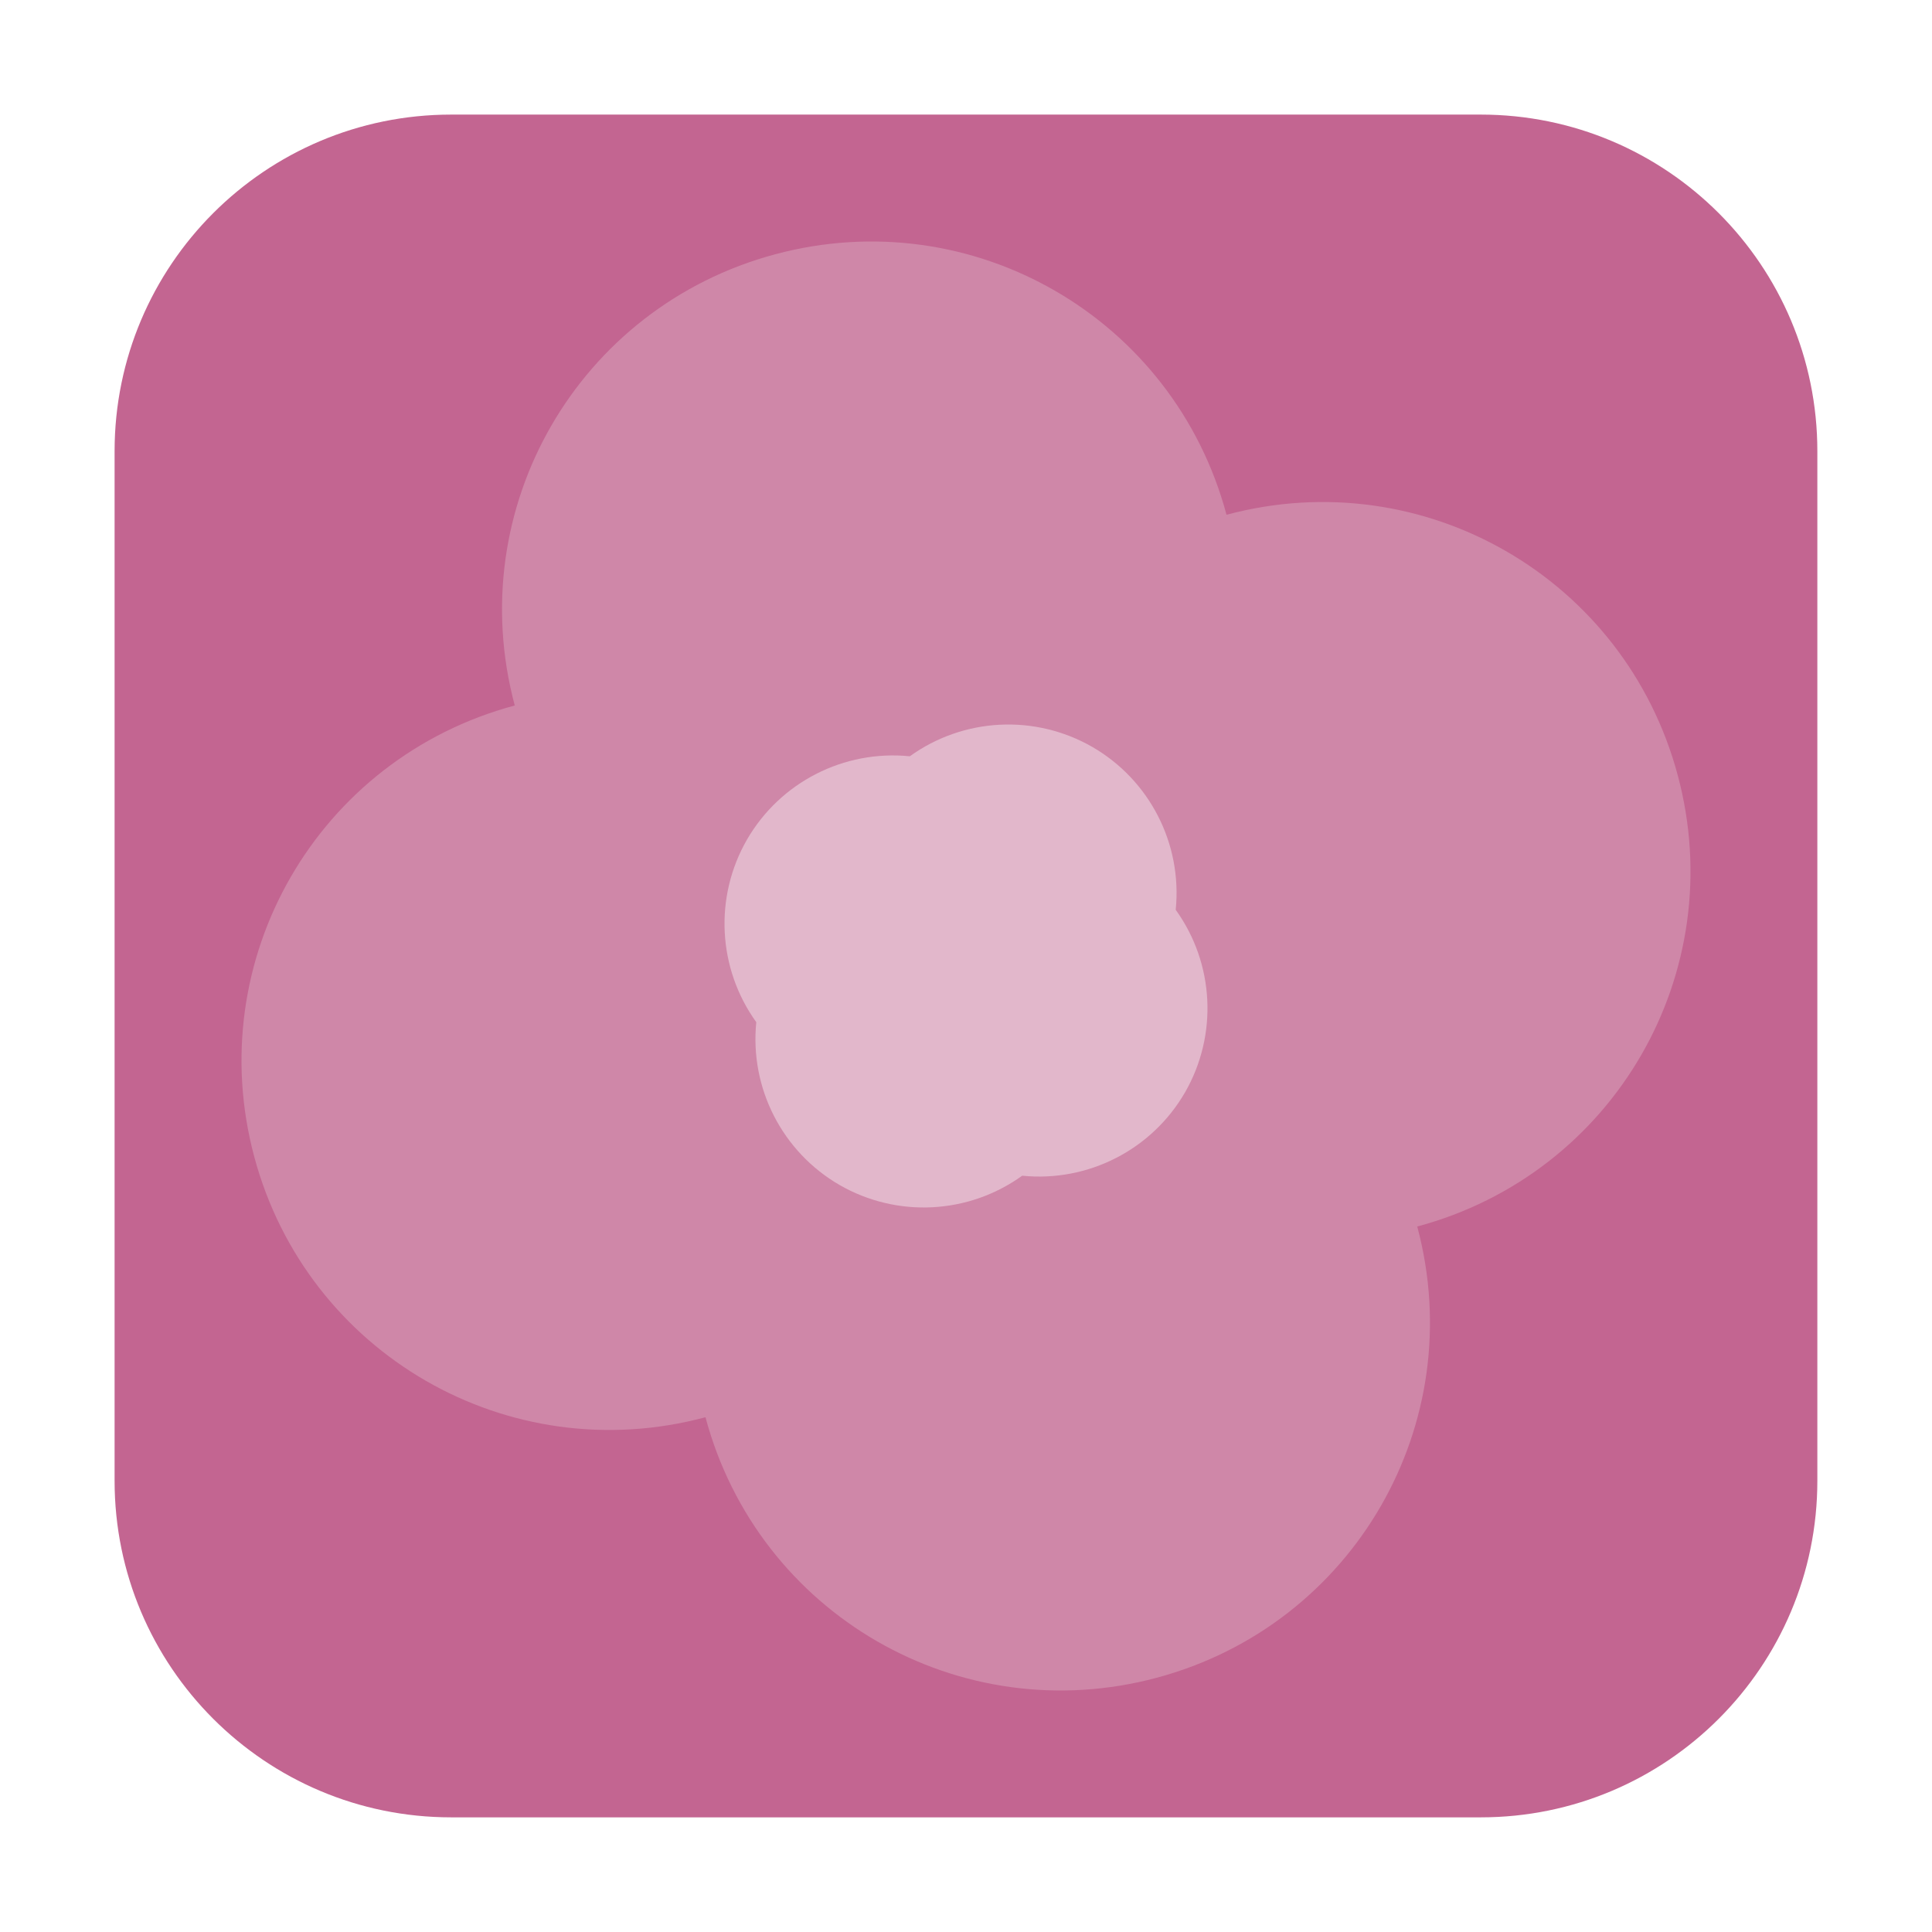
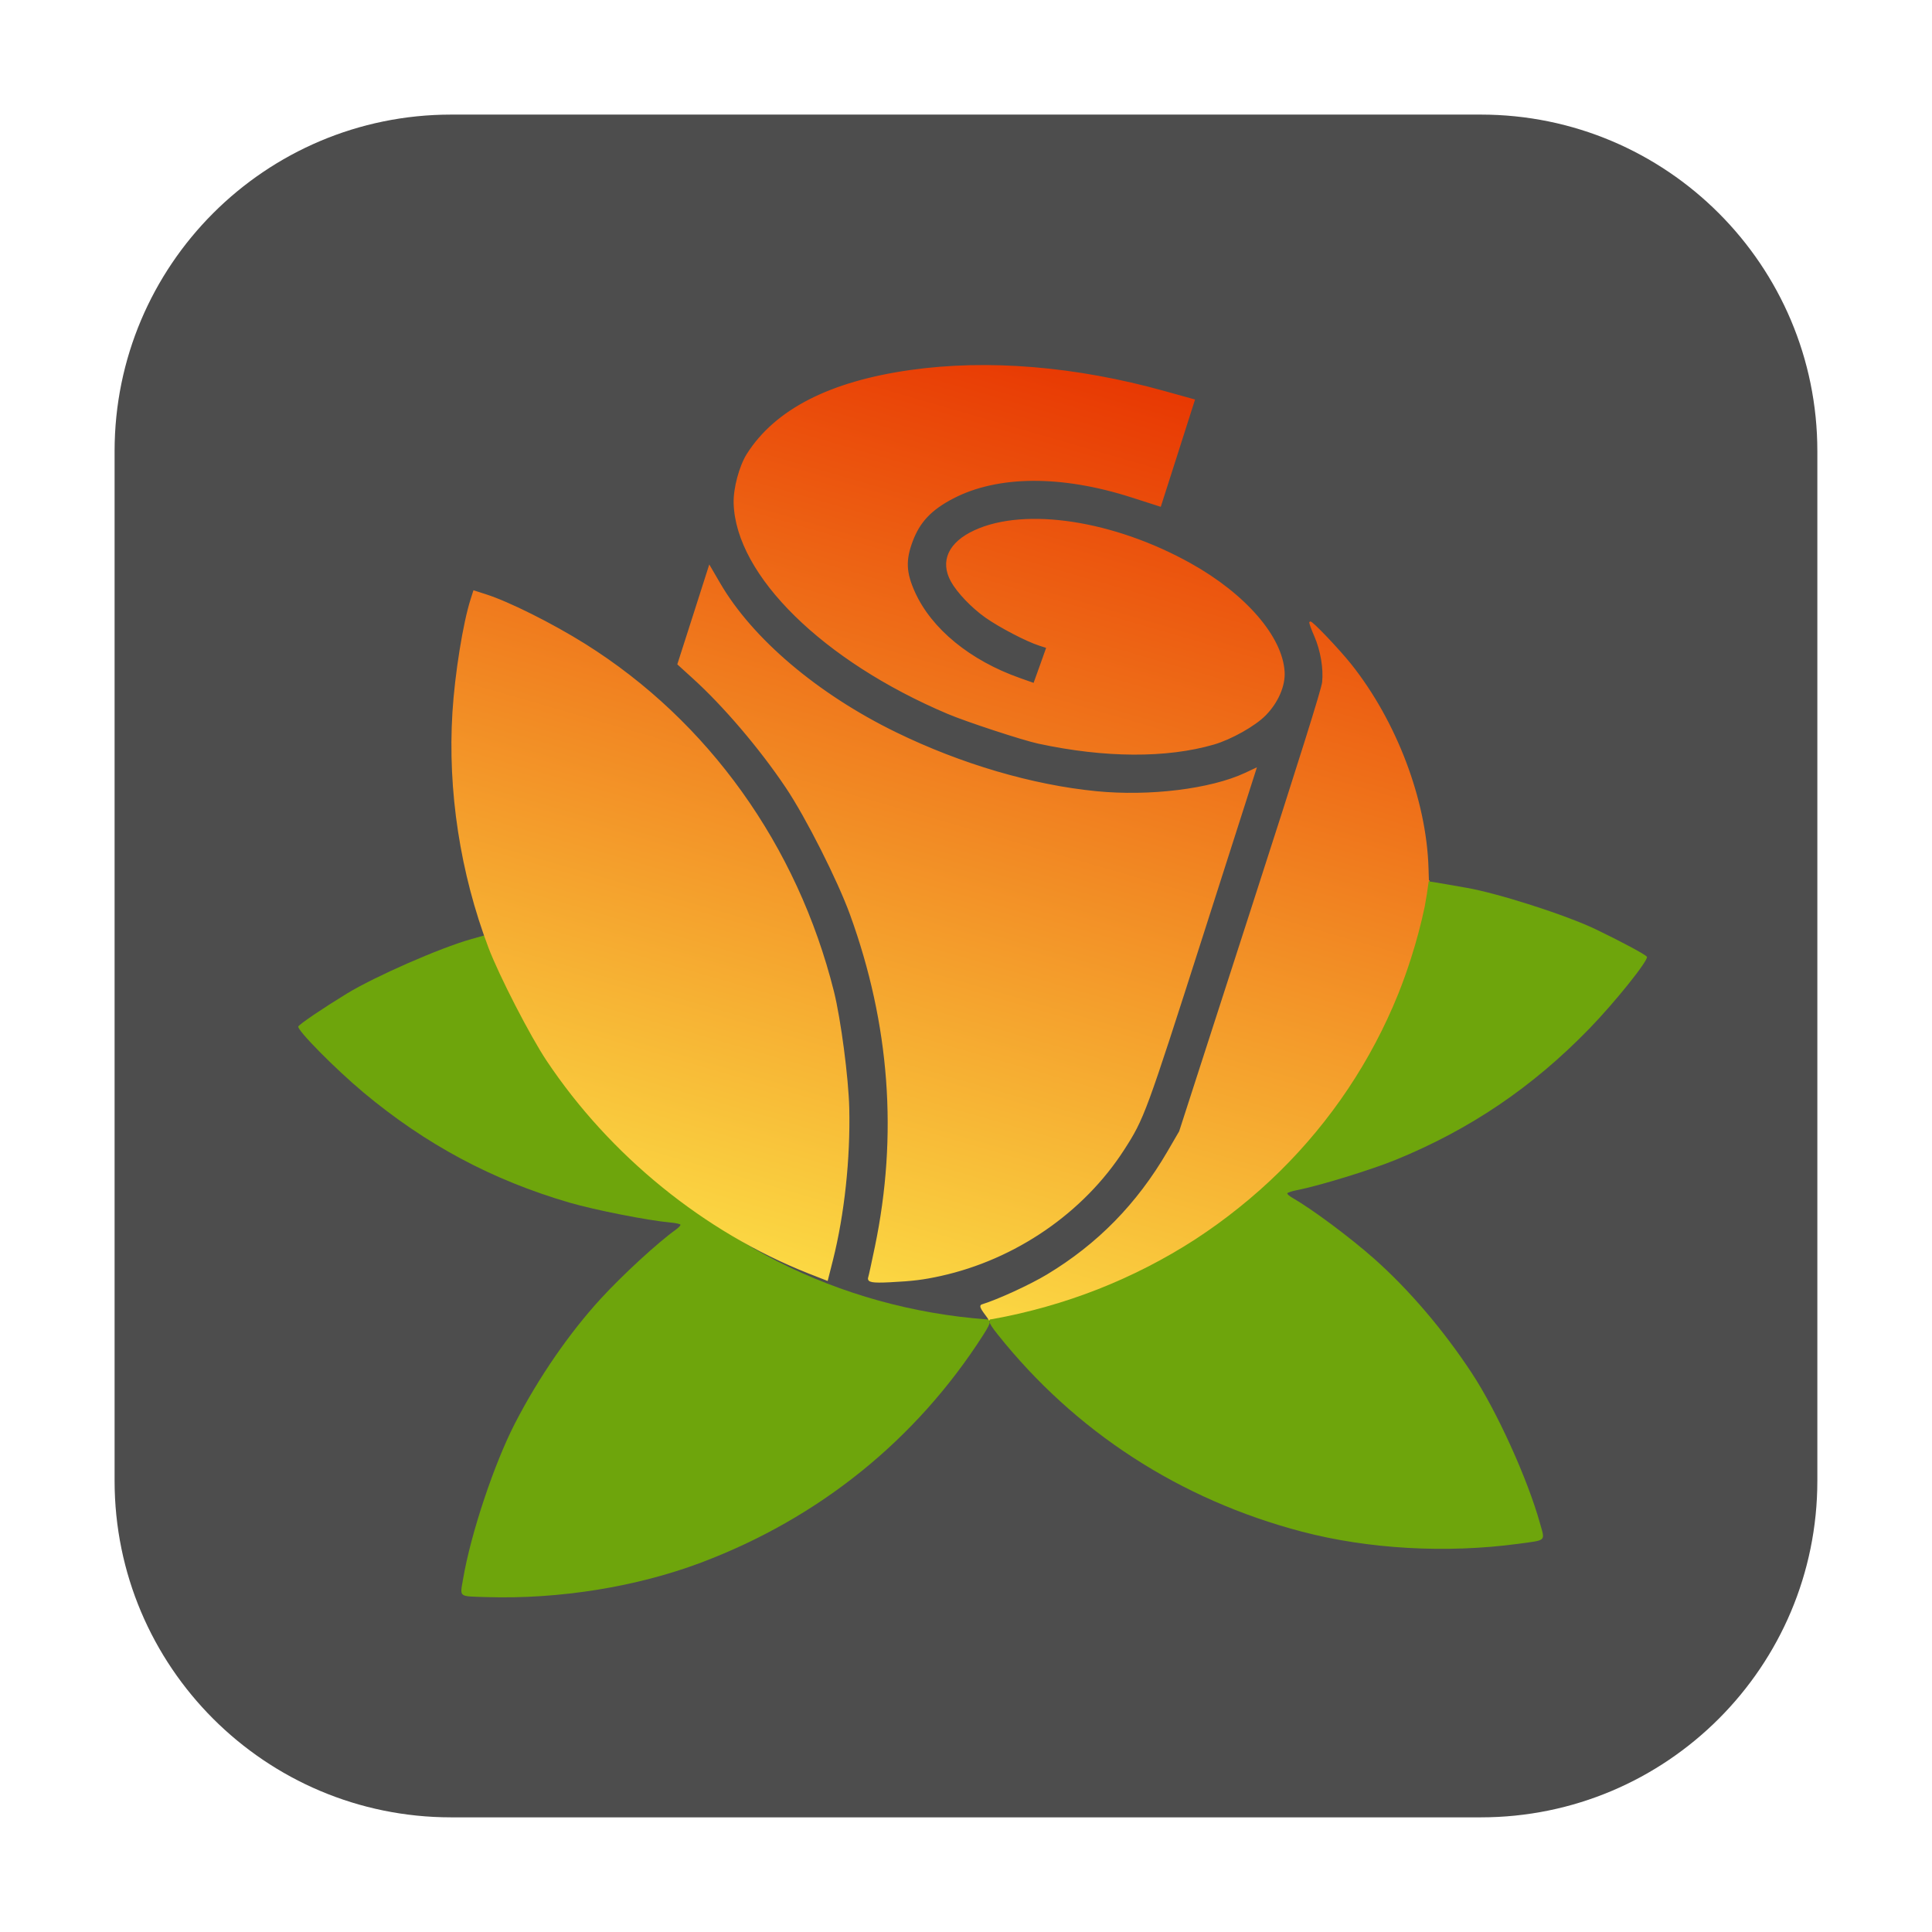
- <svg xmlns="http://www.w3.org/2000/svg" height="32" width="32" version="1" id="svg30">
-   <defs id="defs34" />
-   <rect style="opacity:1;fill:#c36591;fill-opacity:1;fill-rule:evenodd;stroke:none;stroke-width:1.035;stroke-linecap:round;stroke-linejoin:bevel;stroke-miterlimit:4;stroke-dasharray:none;stroke-dashoffset:0;stroke-opacity:1" id="rect4497-3" width="28.203" height="28.203" x="1.898" y="1.898" ry="5.575" />
-   <g transform="matrix(0.26324,0.98241,-0.98241,0.26324,27.50672,-3.9304)" id="g10" style="fill:#cf87a8">
-     <path d="m 16,4 c -3.324,0 -6,2.676 -6,6 -3.324,0 -6,2.676 -6,6 0,3.324 2.676,6 6,6 0,3.324 2.676,6 6,6 3.324,0 6,-2.676 6,-6 3.324,0 6,-2.676 6,-6 0,-3.324 -2.676,-6 -6,-6 0,-3.324 -2.676,-6 -6,-6 z" id="path8" />
-   </g>
-   <g transform="matrix(0.80604,0.46537,-0.46537,0.80604,9.851225,-3.1335)" id="g14" style="fill:#e2b7cb">
-     <path transform="translate(0,-1.5)" d="M 16,11.5 A 3,3 0 0 0 13.268,13.268 3,3 0 0 0 11.5,16 3,3 0 0 0 13.268,18.732 3,3 0 0 0 16,20.5 3,3 0 0 0 18.732,18.732 3,3 0 0 0 20.5,16 3,3 0 0 0 18.732,13.268 3,3 0 0 0 16,11.5 Z" id="path12" />
-   </g>
+ <svg xmlns="http://www.w3.org/2000/svg" xmlns:xlink="http://www.w3.org/1999/xlink" height="32" width="32" version="1" id="svg30">
+   <defs id="defs34">
+     <linearGradient id="linearGradient889">
+       <stop style="stop-color:#e83903;stop-opacity:1" offset="0" id="stop885" />
+       <stop style="stop-color:#fbd843;stop-opacity:1" offset="1" id="stop887" />
+     </linearGradient>
+     <linearGradient id="linearGradient881">
+       <stop style="stop-color:#e83903;stop-opacity:1" offset="0" id="stop877" />
+       <stop style="stop-color:#fbd843;stop-opacity:1" offset="1" id="stop879" />
+     </linearGradient>
+     <linearGradient xlink:href="#linearGradient881" id="linearGradient883" x1="14.35" y1="7.262" x2="14.779" y2="22.914" gradientUnits="userSpaceOnUse" gradientTransform="rotate(17.75082,19.74086,18.59696)" />
+     <linearGradient xlink:href="#linearGradient889" id="linearGradient891" x1="14.35" y1="7.262" x2="14.779" y2="22.914" gradientUnits="userSpaceOnUse" gradientTransform="rotate(17.75082,19.74086,18.59696)" />
+   </defs>
+   <rect style="opacity:1;fill:#4d4d4d;fill-opacity:1;fill-rule:evenodd;stroke:none;stroke-width:1.035;stroke-linecap:round;stroke-linejoin:bevel;stroke-miterlimit:4;stroke-dasharray:none;stroke-dashoffset:0;stroke-opacity:1" id="rect4497-3" width="28.203" height="28.203" x="1.898" y="1.898" ry="5.575" />
+   <path style="fill:#6ea50c;fill-opacity:1;stroke-width:0.031" d="m 8.407,15.387 -0.113,0.03 c -0.067,0.019 -0.288,0.081 -0.49,0.138 -0.511,0.143 -1.596,0.619 -2.061,0.903 -0.4,0.245 -0.784,0.505 -0.802,0.544 -0.026,0.056 0.609,0.699 1.077,1.091 1.034,0.864 2.133,1.452 3.413,1.826 0.422,0.123 1.305,0.297 1.676,0.33 0.084,0.007 0.158,0.024 0.163,0.035 0.005,0.012 -0.028,0.048 -0.075,0.082 -0.301,0.215 -0.884,0.751 -1.245,1.145 -0.521,0.569 -1.026,1.3 -1.418,2.059 -0.345,0.667 -0.733,1.827 -0.861,2.578 -0.054,0.315 -0.087,0.29 0.39,0.305 1.203,0.037 2.483,-0.169 3.55,-0.571 1.955,-0.737 3.561,-2.033 4.672,-3.767 0.171,-0.267 0.086,-0.204 0.108,-0.26 a 8.895,9.184 66.327 0 1 -0.05,-0.002 A 8.895,9.184 66.327 0 1 15.438,21.741 8.895,9.184 66.327 0 1 14.554,21.542 8.895,9.184 66.327 0 1 13.695,21.257 8.895,9.184 66.327 0 1 12.871,20.889 8.895,9.184 66.327 0 1 12.092,20.44 8.895,9.184 66.327 0 1 11.364,19.919 8.895,9.184 66.327 0 1 10.694,19.325 8.895,9.184 66.327 0 1 10.091,18.668 8.895,9.184 66.327 0 1 9.558,17.955 8.895,9.184 66.327 0 1 9.102,17.191 8.895,9.184 66.327 0 1 8.83,16.624 8.895,9.184 66.327 0 1 8.514,15.792 8.895,9.184 66.327 0 1 8.407,15.387 Z" id="path837-3" />
+   <path style="fill:url(#linearGradient891);fill-opacity:1;stroke:url(#linearGradient883);stroke-width:0.031;stroke-opacity:1" d="M 19.774,6.628 19.282,6.491 C 17.812,6.082 16.36,5.963 15.079,6.144 c -1.33,0.188 -2.231,0.649 -2.696,1.382 -0.124,0.196 -0.224,0.566 -0.216,0.811 0.035,1.187 1.476,2.602 3.537,3.474 0.307,0.13 1.239,0.436 1.496,0.491 1.099,0.237 2.122,0.242 2.903,0.015 0.284,-0.083 0.676,-0.303 0.848,-0.477 0.204,-0.207 0.324,-0.48 0.311,-0.71 -0.032,-0.576 -0.638,-1.278 -1.543,-1.784 -1.271,-0.71 -2.733,-0.935 -3.571,-0.55 -0.425,0.195 -0.566,0.499 -0.384,0.829 0.1,0.181 0.339,0.431 0.565,0.591 0.23,0.162 0.673,0.394 0.888,0.463 l 0.13,0.042 -0.108,0.304 -0.11,0.305 -0.238,-0.084 c -0.831,-0.293 -1.472,-0.818 -1.75,-1.432 -0.148,-0.327 -0.158,-0.538 -0.037,-0.857 0.121,-0.321 0.313,-0.524 0.678,-0.714 0.742,-0.386 1.801,-0.392 2.963,-0.019 l 0.471,0.151 0.279,-0.872 z m 1.929,3.685 c -0.004,0.011 0.032,0.109 0.08,0.218 0.104,0.239 0.155,0.541 0.131,0.77 -0.013,0.119 -0.366,1.243 -1.194,3.806 l -1.175,3.637 -0.196,0.337 c -0.506,0.868 -1.161,1.536 -1.999,2.041 -0.286,0.172 -0.812,0.414 -1.087,0.499 -0.051,0.016 0.101,0.182 0.126,0.233 a 9.184,8.895 17.751 0 0 0.049,-0.007 9.184,8.895 17.751 0 0 0.886,-0.205 9.184,8.895 17.751 0 0 0.859,-0.289 9.184,8.895 17.751 0 0 0.824,-0.372 9.184,8.895 17.751 0 0 0.782,-0.451 9.184,8.895 17.751 0 0 0.729,-0.528 9.184,8.895 17.751 0 0 0.67,-0.594 9.184,8.895 17.751 0 0 0.605,-0.659 9.184,8.895 17.751 0 0 0.533,-0.715 9.184,8.895 17.751 0 0 0.456,-0.765 9.184,8.895 17.751 0 0 0.375,-0.807 9.184,8.895 17.751 0 0 0.212,-0.592 9.184,8.895 17.751 0 0 0.228,-0.86 9.184,8.895 17.751 0 0 0.065,-0.414 l -0.01,-0.001 -0.007,-0.222 c -0.035,-1.124 -0.528,-2.422 -1.276,-3.362 -0.2,-0.251 -0.658,-0.731 -0.668,-0.7 z m -9.951,-0.926 -0.258,0.807 -0.258,0.805 0.243,0.221 c 0.507,0.458 1.113,1.167 1.55,1.819 0.334,0.498 0.858,1.536 1.066,2.109 0.658,1.814 0.796,3.656 0.41,5.51 -0.052,0.25 -0.101,0.477 -0.11,0.502 -0.021,0.065 0.054,0.077 0.343,0.063 0.378,-0.019 0.555,-0.041 0.837,-0.103 1.239,-0.273 2.363,-1.045 3.031,-2.083 0.332,-0.515 0.361,-0.596 1.305,-3.544 l 0.882,-2.755 -0.166,0.078 c -0.574,0.267 -1.587,0.391 -2.47,0.304 -1.06,-0.104 -2.243,-0.451 -3.321,-0.977 -1.302,-0.635 -2.389,-1.557 -2.925,-2.483 z m -3.9,0.409 -0.042,0.132 C 7.683,10.323 7.548,11.169 7.509,11.801 c -0.08,1.296 0.128,2.654 0.597,3.893 0.175,0.461 0.689,1.46 0.962,1.869 1.047,1.567 2.6,2.829 4.324,3.513 l 0.306,0.12 0.084,-0.332 c 0.19,-0.756 0.288,-1.677 0.269,-2.506 -0.012,-0.507 -0.139,-1.472 -0.253,-1.931 C 13.193,14.012 11.721,11.954 9.685,10.678 9.137,10.335 8.424,9.979 8.045,9.858 Z" id="path843" />
+   <path style="fill:#6ea50c;fill-opacity:1;stroke-width:0.031" d="m 23.665,14.598 0.115,0.018 c 0.069,0.012 0.294,0.051 0.501,0.087 0.523,0.089 1.651,0.451 2.143,0.686 0.423,0.203 0.832,0.422 0.854,0.458 0.032,0.053 -0.533,0.758 -0.959,1.196 -0.939,0.966 -1.972,1.665 -3.206,2.169 -0.407,0.166 -1.267,0.43 -1.633,0.501 -0.082,0.016 -0.154,0.04 -0.158,0.052 -0.004,0.012 0.033,0.045 0.083,0.074 0.321,0.183 0.957,0.656 1.356,1.01 0.577,0.512 1.154,1.188 1.622,1.902 0.412,0.628 0.918,1.742 1.123,2.476 0.086,0.308 0.117,0.279 -0.356,0.343 -1.193,0.161 -2.487,0.088 -3.59,-0.202 C 19.54,24.837 17.809,23.714 16.525,22.103 16.327,21.855 16.418,21.909 16.391,21.855 a 9.184,8.895 17.751 0 0 0.049,-0.007 9.184,8.895 17.751 0 0 0.886,-0.205 9.184,8.895 17.751 0 0 0.859,-0.289 9.184,8.895 17.751 0 0 0.824,-0.372 9.184,8.895 17.751 0 0 0.782,-0.451 9.184,8.895 17.751 0 0 0.729,-0.528 9.184,8.895 17.751 0 0 0.67,-0.594 9.184,8.895 17.751 0 0 0.605,-0.659 9.184,8.895 17.751 0 0 0.533,-0.715 9.184,8.895 17.751 0 0 0.456,-0.765 9.184,8.895 17.751 0 0 0.375,-0.807 9.184,8.895 17.751 0 0 0.212,-0.592 9.184,8.895 17.751 0 0 0.228,-0.86 9.184,8.895 17.751 0 0 0.065,-0.414 z" id="path837" />
</svg>
